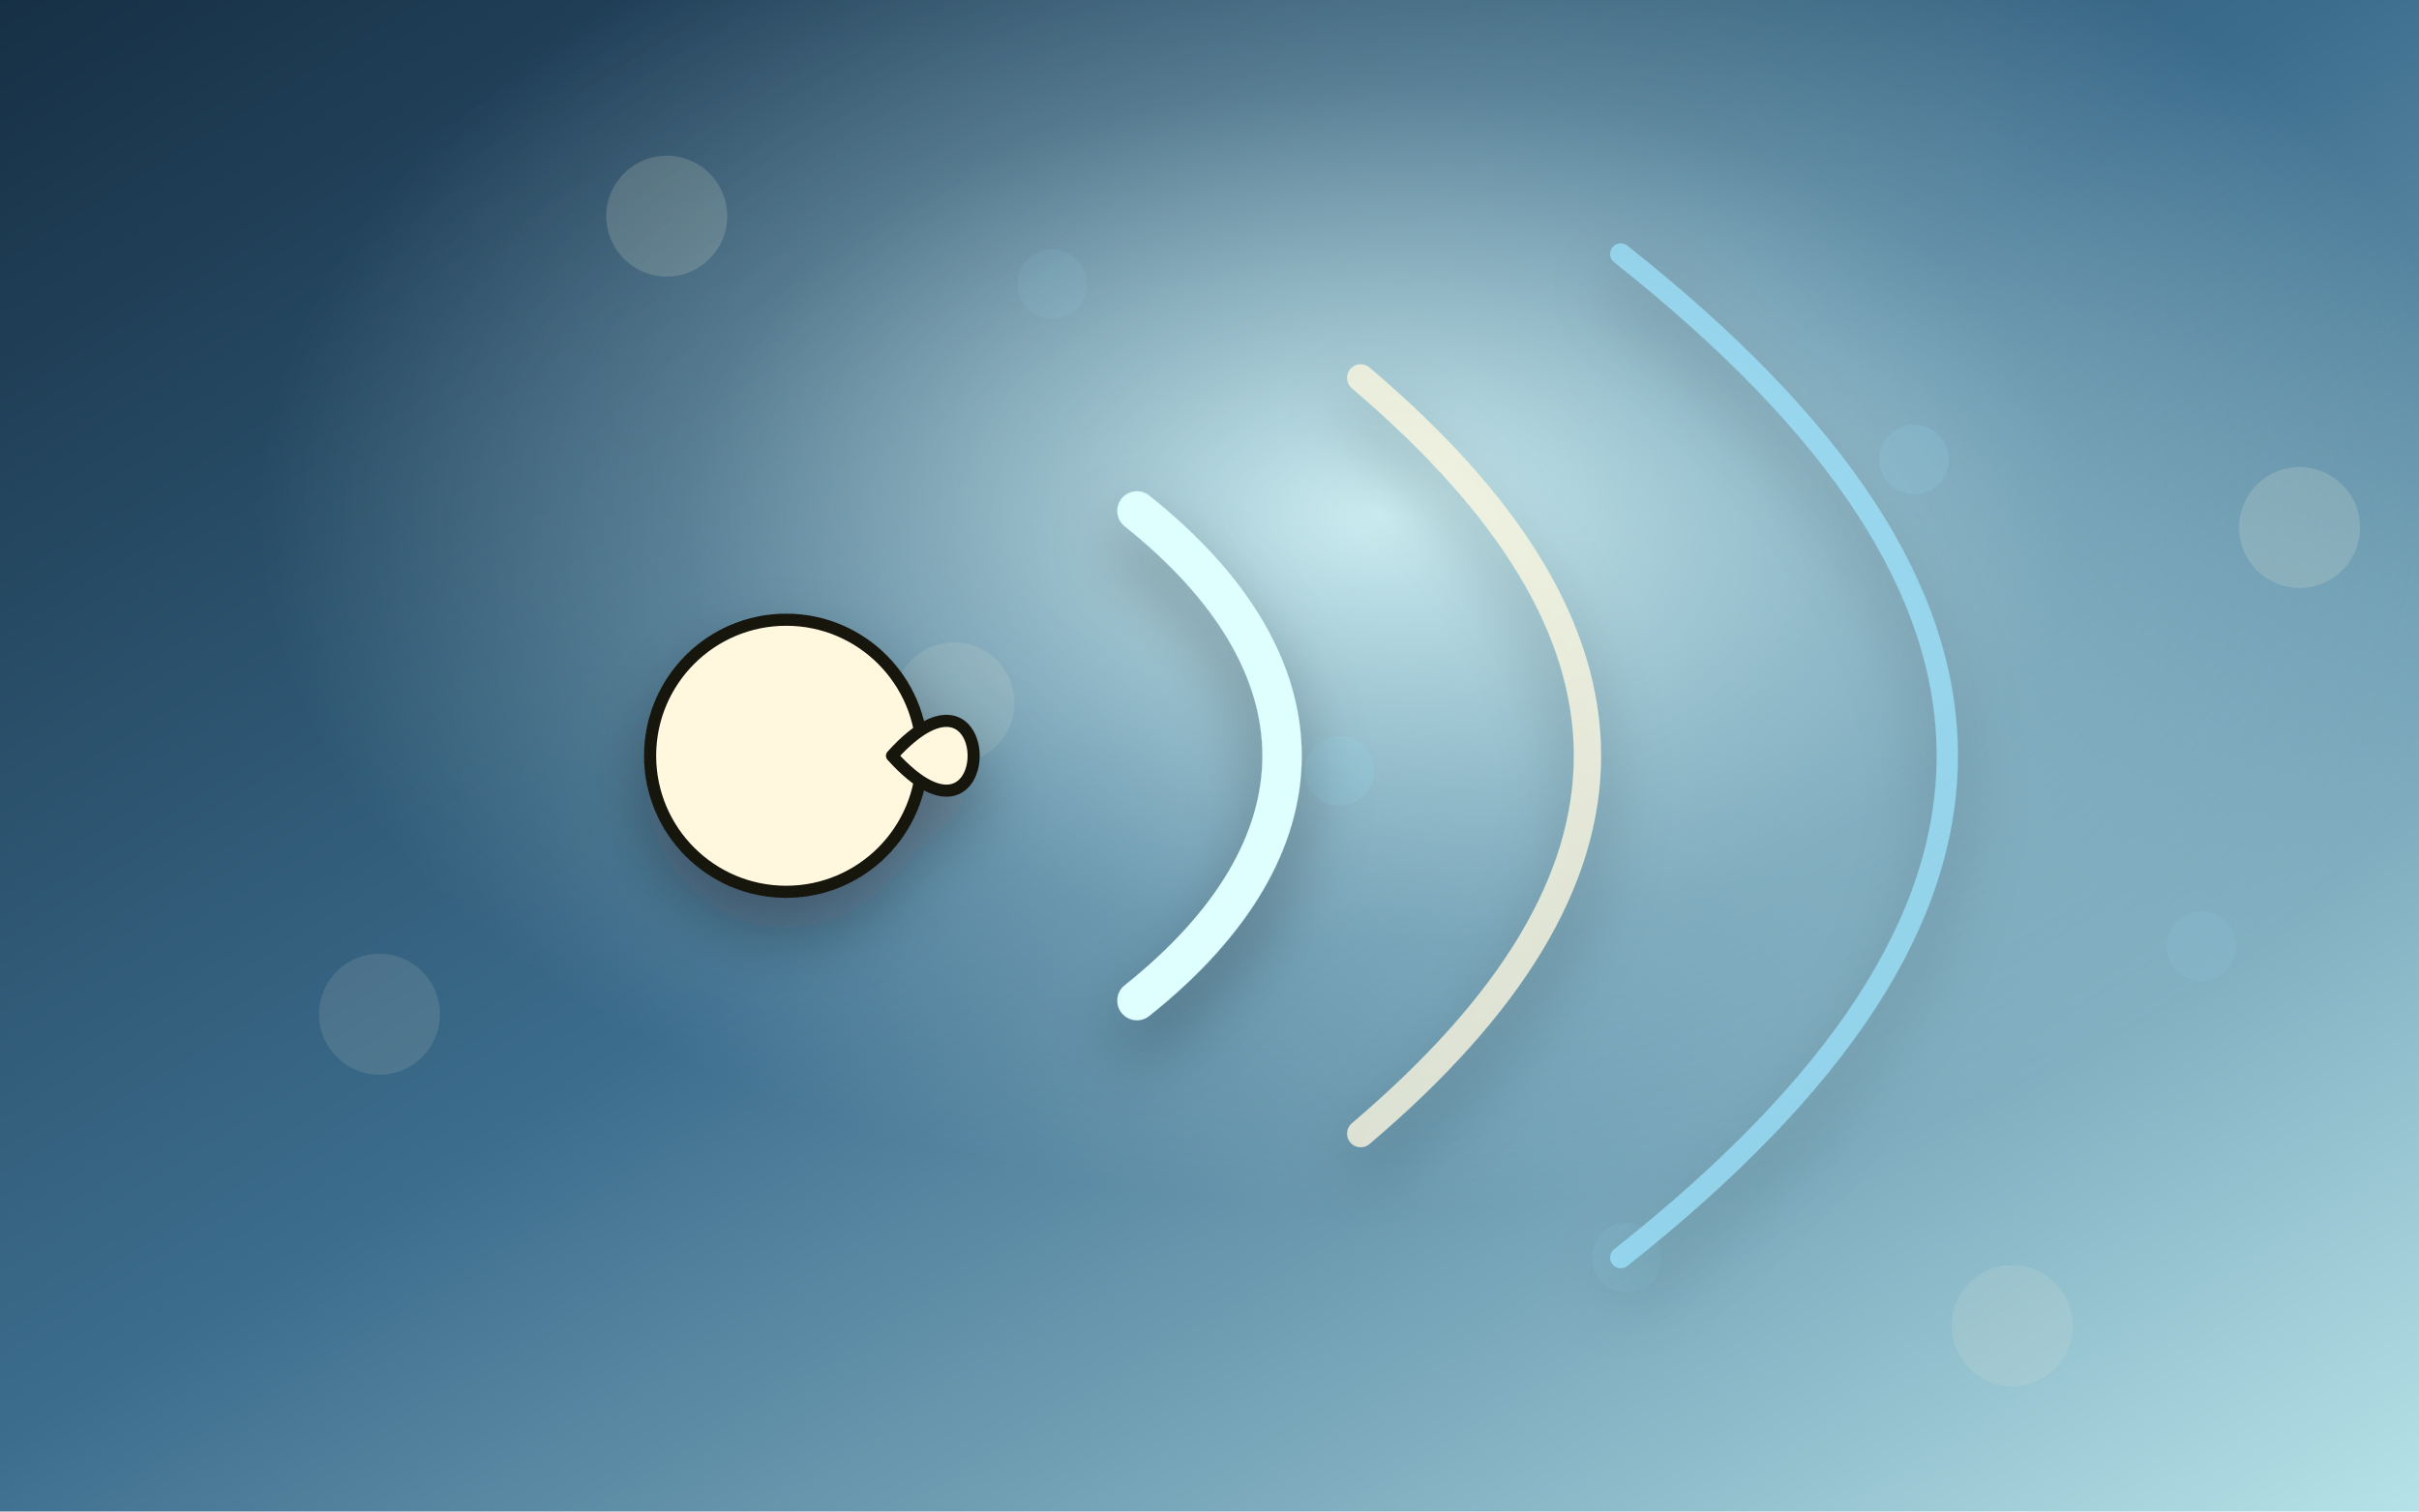
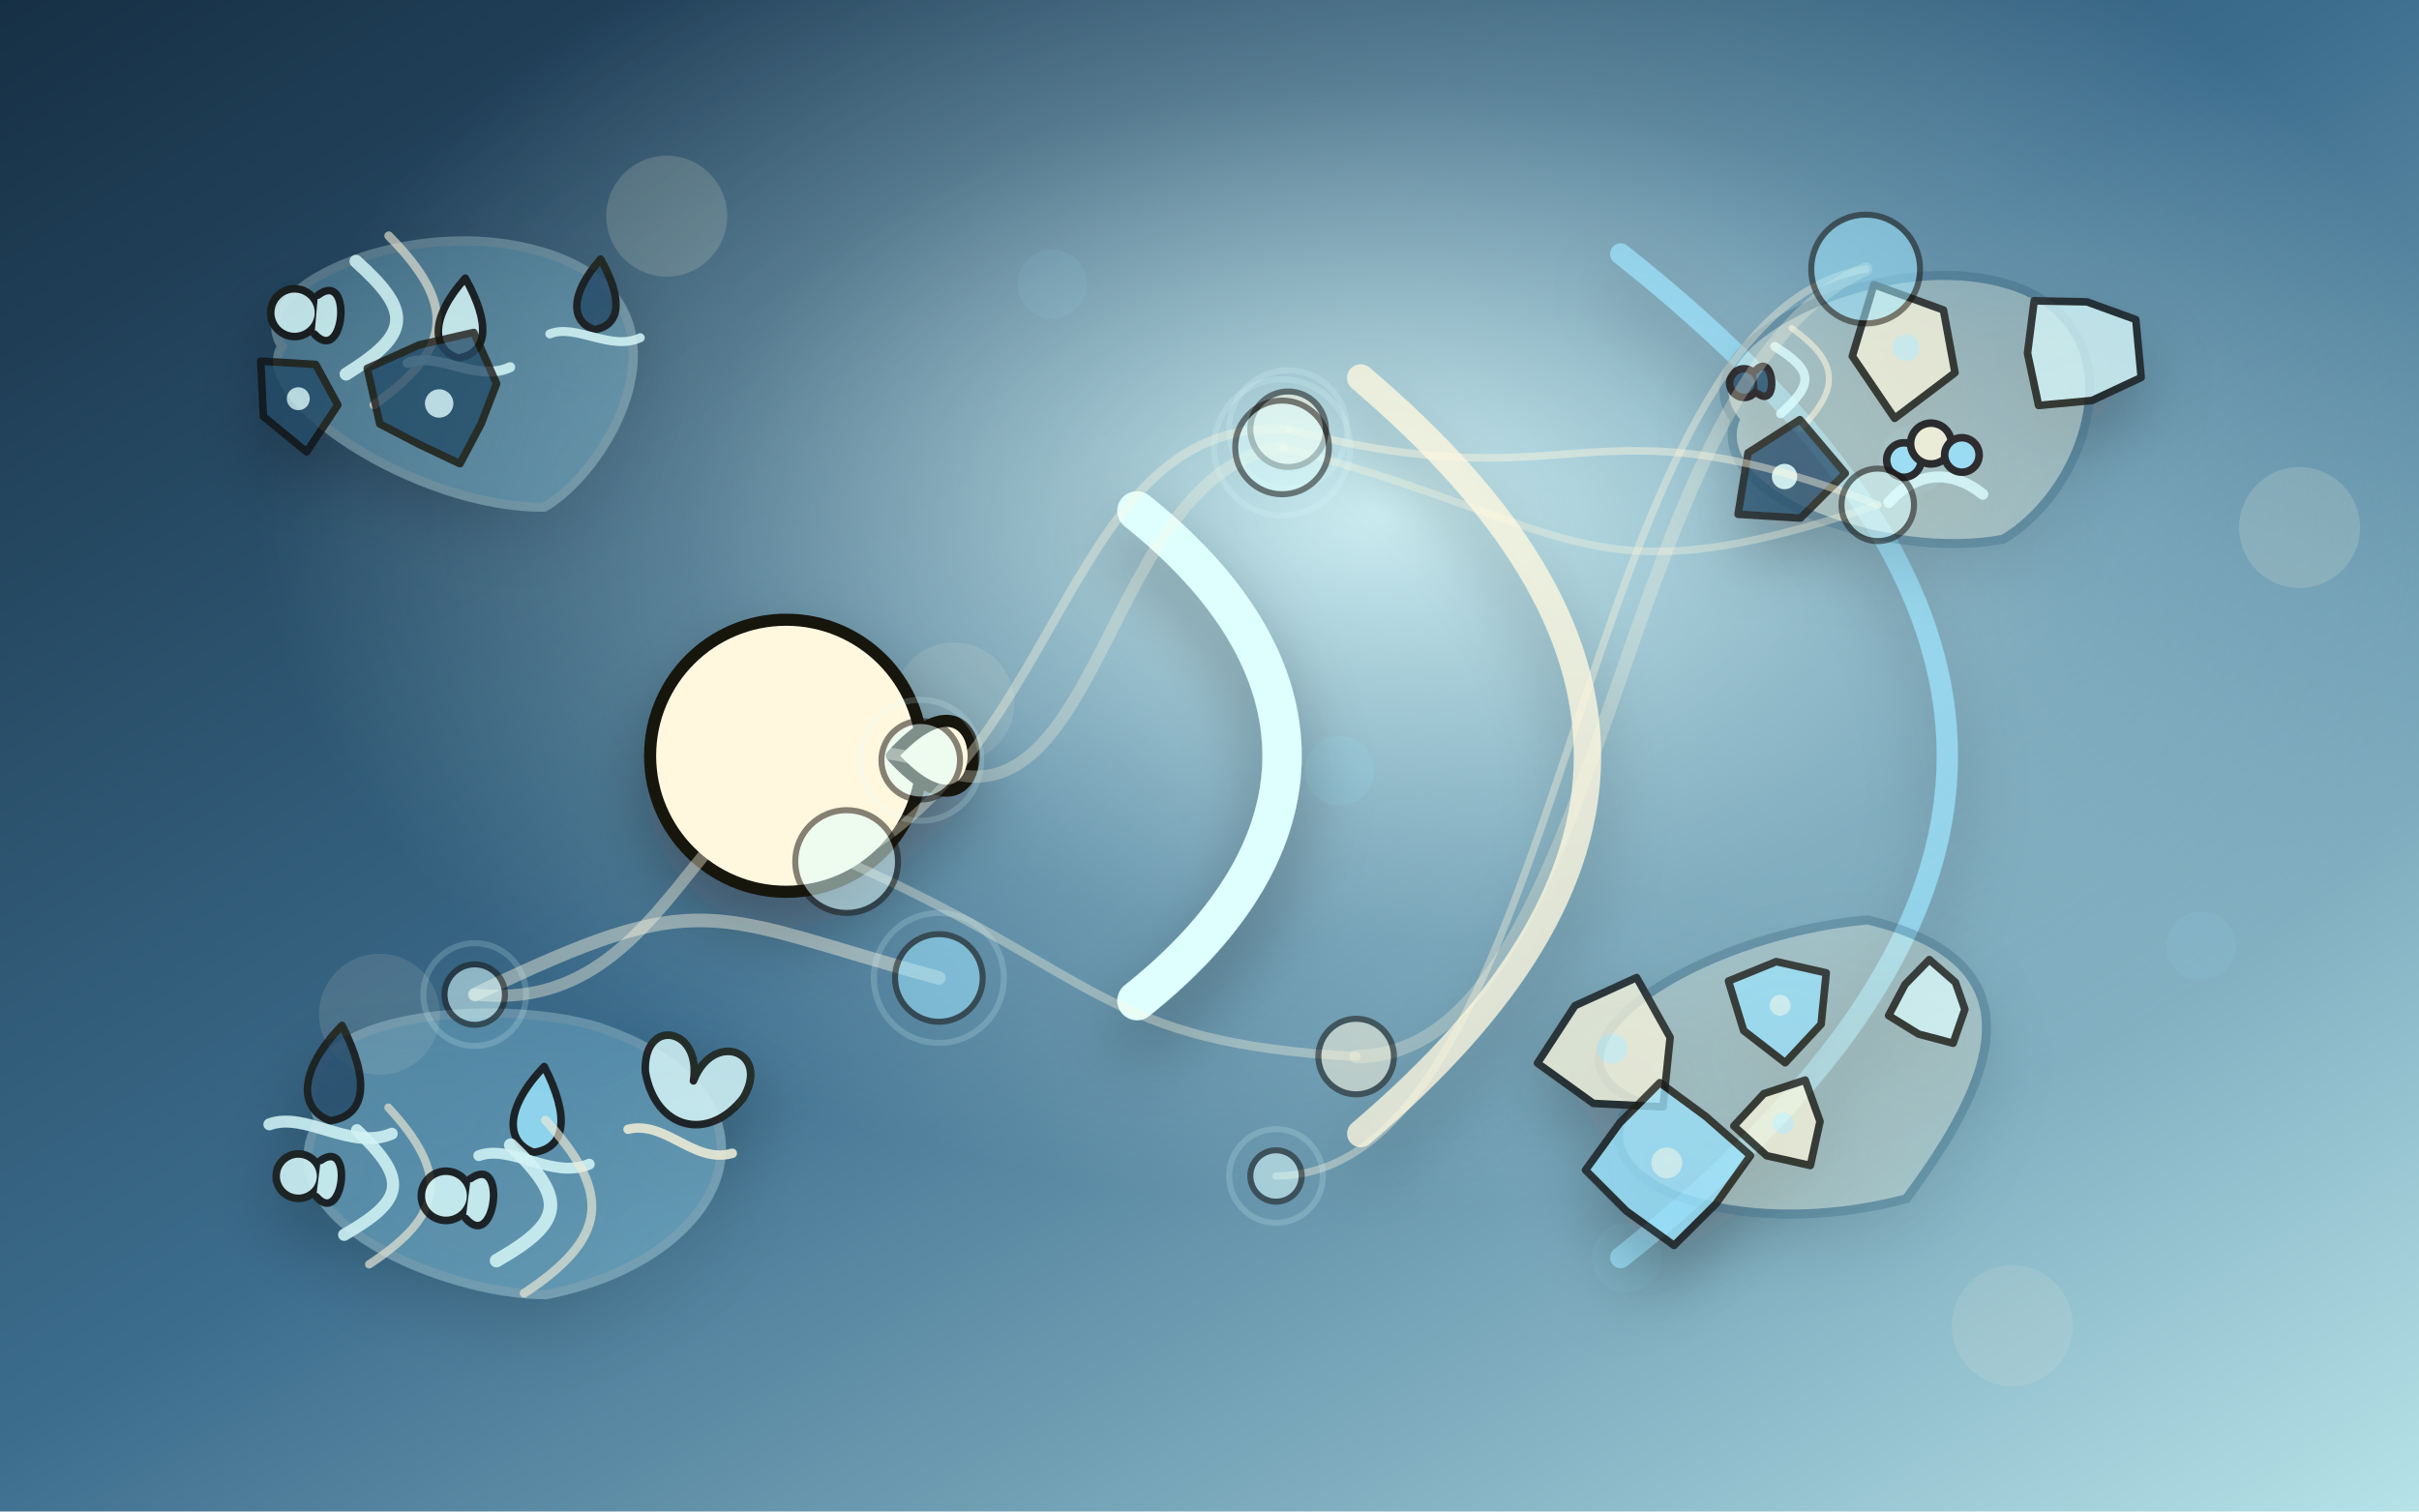
<svg xmlns="http://www.w3.org/2000/svg" width="1600" height="1000" viewBox="0 0 1600 1000" role="img" aria-labelledby="title desc">
  <defs>
    <linearGradient id="posterBg" x1="0" y1="0" x2="1" y2="1">
      <stop offset="0%" stop-color="#162f44" />
      <stop offset="48%" stop-color="#3c6d8d" />
      <stop offset="100%" stop-color="#b6e2e8" />
    </linearGradient>
    <radialGradient id="warmGlow" cx="57%" cy="34%" r="46%">
      <stop offset="0%" stop-color="#dfffff" stop-opacity=".88" />
      <stop offset="62%" stop-color="#dfffff" stop-opacity=".24" />
      <stop offset="100%" stop-color="#dfffff" stop-opacity="0" />
    </radialGradient>
    <filter id="posterShadow" x="-20%" y="-20%" width="140%" height="150%">
      <feDropShadow dx="0" dy="22" stdDeviation="22" flood-color="#140d08" flood-opacity=".32" />
    </filter>
    <filter id="hardInk" x="-20%" y="-20%" width="140%" height="150%">
      <feDropShadow dx="6" dy="8" stdDeviation="0" flood-color="#12100c" flood-opacity=".34" />
    </filter>
    <style>
      .ink { stroke: #16120d; stroke-width: 8; stroke-linecap: round; stroke-linejoin: round; }
      .thin { stroke: #16120d; stroke-width: 5; stroke-linecap: round; stroke-linejoin: round; }
    </style>
  </defs>
  <rect width="1600" height="1000" fill="url(#posterBg)" />
  <rect width="1600" height="1000" fill="url(#warmGlow)" />
  <circle cx="1456" cy="626" r="23" fill="#9ee6ff" opacity="0.08" />
  <circle cx="631" cy="465" r="40" fill="#fff8df" opacity="0.11" />
  <circle cx="1266" cy="304" r="23" fill="#9ee6ff" opacity="0.13" />
  <circle cx="441" cy="143" r="40" fill="#fff8df" opacity="0.16" />
  <circle cx="1076" cy="832" r="23" fill="#9ee6ff" opacity="0.08" />
  <circle cx="251" cy="671" r="40" fill="#fff8df" opacity="0.11" />
  <circle cx="886" cy="510" r="23" fill="#9ee6ff" opacity="0.13" />
  <circle cx="1521" cy="349" r="40" fill="#fff8df" opacity="0.16" />
  <circle cx="696" cy="188" r="23" fill="#9ee6ff" opacity="0.08" />
  <circle cx="1331" cy="877" r="40" fill="#fff8df" opacity="0.11" />
  <g filter="url(#posterShadow)">
    <g id="poster-sound-rings">
      <circle cx="520" cy="500" r="90" fill="#fff8df" class="ink" />
      <path d="M590 500 C662 420 662 580 590 500Z" fill="#fff8df" class="ink" />
      <path d="M752 338 C880 440 880 560 752 662" fill="none" stroke="#dfffff" stroke-width="26" stroke-linecap="round" />
      <path d="M900 250 C1100 420 1100 580 900 750" fill="none" stroke="#fff8df" stroke-width="18" stroke-linecap="round" opacity=".76" />
      <path d="M1072 168 C1360 396 1360 604 1072 832" fill="none" stroke="#9ee6ff" stroke-width="14" stroke-linecap="round" opacity=".7" />
    </g>
  </g>
+   <g id="semantic-layer-icons" filter="url(#posterShadow)">
+     <g transform="rotate(5.0 312.0 240.0)" opacity=".92">
+       <path d="M186.0 240.0 C157.0 205.0 256.0 149.0 341.0 161.0 C467.0 178.0 411.0 302.0 368.0 331.0 C283.0 339.0 167.0 275.0 186.0 240.0Z" fill="#9ee6ff" opacity=".28" stroke="#dfffff" stroke-width="6" />
+       <g opacity=".86">
+         <circle cx="192.4" cy="217.2" r="15.8" fill="#dfffff" class="thin" />
+         <path d="M206.8 204.3 C228.4 184.8 228.4 249.6 206.8 230.2" fill="#dfffff" class="thin" />
+         <path d="M229.9 179.8 C270.2 210.0 270.2 224.4 229.9 254.7" fill="none" stroke="#dfffff" stroke-width="8.6" stroke-linecap="round" />
+         <path d="M250.0 161.1 C299.0 202.8 299.0 231.6 250.0 273.4" fill="none" stroke="#fff8df" stroke-width="5.8" stroke-linecap="round" opacity=".72" />
+       </g>
+       <g opacity=".86">
+         <path d="M302.9 184.6 C281.5 213.2 285.0 233.6 302.9 237.7 C322.3 232.6 322.3 213.2 302.9 184.6Z" fill="#dfffff" class="thin" />
+         <path d="M269.8 243.8 C288.6 234.1 316.2 253.0 337.6 240.7" fill="none" stroke="#dfffff" stroke-width="6.6" stroke-linecap="round" />
+       </g>
+       <g opacity=".86">
+         <path d="M391.0 164.3 C372.1 189.5 375.2 207.5 391.0 211.1 C408.1 206.6 408.1 189.5 391.0 164.3Z" fill="#244b68" class="thin" />
+         <path d="M361.8 216.5 C378.4 208.0 402.7 224.6 421.6 213.8" fill="none" stroke="#dfffff" stroke-width="5.9" stroke-linecap="round" />
+       </g>
+       <g opacity=".78">
+         <polygon points="226.2,275.5 208.4,308.3 177.8,287.4 172.9,251.1 209.3,250.1" fill="#244b68" class="thin" />
+         <circle cx="199.8" cy="273.7" r="7.6" fill="#dfffff" />
+       </g>
+       <g opacity=".78">
+         <polygon points="321.7,279.7 310.1,307.2 282.1,296.8 255.0,285.6 243.5,249.7 276.3,231.3 311.6,219.9 329.6,252.3" fill="#244b68" class="thin" />
+         <circle cx="292.9" cy="268.7" r="9.4" fill="#dfffff" />
+       </g>
+     </g>
+     <g transform="rotate(-5.0 1272.0 267.0)" opacity=".92">
+       <path d="M1147.0 267.0 C1115.0 218.0 1227.0 173.0 1304.0 185.0 C1429.0 205.0 1384.0 329.0 1317.0 361.0 C1240.0 369.0 1125.0 316.0 1147.0 267.0Z" fill="#fff8df" opacity=".28" stroke="#244b68" stroke-width="6" />
+       <g opacity=".86">
+         <circle cx="1155.2" cy="243.2" r="9.5" fill="#244b68" class="thin" />
+         <path d="M1163.8 235.4 C1176.7 223.8 1176.7 262.5 1163.8 250.9" fill="#244b68" class="thin" />
+         <path d="M1177.5 220.8 C1201.6 238.9 1201.6 247.5 1177.5 265.5" fill="none" stroke="#dfffff" stroke-width="6.0" stroke-linecap="round" />
+         <path d="M1189.6 209.6 C1218.8 234.6 1218.8 251.8 1189.6 276.7" fill="none" stroke="#fff8df" stroke-width="4.0" stroke-linecap="round" opacity=".72" />
+       </g>
+       <g opacity=".78">
+         <polygon points="1294.8,248.5 1252.4,275.1 1228.1,231.7 1246.4,185.8 1290.8,206.5" fill="#fff8df" class="thin" />
+         <circle cx="1263.9" cy="229.2" r="9.0" fill="#dfffff" />
+       </g>
+       <g opacity=".78">
+         <polygon points="1417.2,262.4 1383.5,274.7 1348.0,274.9 1343.7,239.8 1351.1,205.7 1385.8,209.4 1417.0,223.9" fill="#dfffff" class="thin" />
+         <circle cx="1377.2" cy="241.2" r="8.7" fill="#dfffff" />
+       </g>
+       <g opacity=".78">
+         <polygon points="1216.7,308.5 1184.6,335.4 1143.7,329.3 1153.8,289.4 1189.9,270.5" fill="#244b68" class="thin" />
+         <circle cx="1176.5" cy="307.1" r="8.4" fill="#dfffff" />
+       </g>
+       <g opacity=".86">
+         <path d="M1243.7 330.2 C1263.4 311.4 1286.3 311.4 1306.1 330.2" fill="none" stroke="#dfffff" stroke-width="7.3" stroke-linecap="round" />
+         <circle cx="1256.1" cy="303.1" r="11.4" fill="#9ee6ff" class="thin" />
+         <circle cx="1274.9" cy="293.8" r="13.5" fill="#fff8df" class="thin" />
+         <circle cx="1294.6" cy="303.1" r="11.4" fill="#9ee6ff" class="thin" />
+       </g>
+     </g>
+     <g transform="rotate(7.0 346.0 758.0)" opacity=".92">
+       <path d="M210.0 758.0 C170.0 689.0 319.0 662.0 386.0 674.0 C522.0 702.0 495.0 814.0 373.0 854.0 C306.0 862.0 180.0 827.0 210.0 758.0Z" fill="#9ee6ff" opacity=".28" stroke="#dfffff" stroke-width="6" />
+       <g opacity=".86">
+         <path d="M217.4 693.6 C191.7 727.8 196.0 752.2 217.4 757.1 C240.5 751.0 240.5 727.8 217.4 693.6Z" fill="#244b68" class="thin" />
+         <path d="M177.7 764.4 C200.3 752.8 233.2 775.4 258.8 760.7" fill="none" stroke="#dfffff" stroke-width="7.9" stroke-linecap="round" />
+       </g>
+       <g opacity=".86">
+         <path d="M353.5 704.3 C330.4 735.1 334.2 757.1 353.5 761.5 C374.4 756.0 374.4 735.1 353.5 704.3Z" fill="#9ee6ff" class="thin" />
+         <path d="M317.7 768.1 C338.1 757.7 367.8 778.0 390.9 764.8" fill="none" stroke="#dfffff" stroke-width="7.2" stroke-linecap="round" />
+       </g>
+       <g transform="rotate(8 452.6 710.4)" opacity=".84">
+         <path d="M419.1 704.2 C408.0 669.5 447.6 665.8 451.4 701.8 C455.1 665.8 496.0 669.5 486.1 704.2 C471.2 739.0 435.2 739.0 419.1 704.2Z" fill="#dfffff" class="thin" />
+         <path d="M417.9 743.9 C440.2 731.5 466.2 755.1 488.6 741.4" fill="none" stroke="#fff8df" stroke-width="6.2" stroke-linecap="round" />
+       </g>
+       <g opacity=".86">
+         <circle cx="200.9" cy="796.1" r="14.7" fill="#dfffff" class="thin" />
+         <path d="M214.3 784.0 C234.4 765.9 234.4 826.2 214.3 808.1" fill="#dfffff" class="thin" />
+         <path d="M235.7 761.2 C273.3 789.4 273.3 802.8 235.7 830.9" fill="none" stroke="#dfffff" stroke-width="8.0" stroke-linecap="round" />
+         <path d="M254.5 743.8 C300.1 782.7 300.1 809.5 254.5 848.3" fill="none" stroke="#fff8df" stroke-width="5.4" stroke-linecap="round" opacity=".72" />
+       </g>
+       <g opacity=".86">
+         <circle cx="299.4" cy="797.1" r="16.3" fill="#dfffff" class="thin" />
+         <path d="M314.2 783.8 C336.4 763.8 336.4 830.4 314.2 810.4" fill="#dfffff" class="thin" />
+         <path d="M337.8 758.6 C379.3 789.7 379.3 804.5 337.8 835.6" fill="none" stroke="#dfffff" stroke-width="8.9" stroke-linecap="round" />
+         <path d="M358.6 739.4 C408.9 782.3 408.9 811.9 358.6 854.8" fill="none" stroke="#fff8df" stroke-width="5.9" stroke-linecap="round" opacity=".72" />
+       </g>
+     </g>
+     <g transform="rotate(-11.0 1190.0 706.0)" opacity=".92">
+       <path d="M1078.0 706.0 C1015.0 660.0 1137.0 607.0 1253.0 619.0 C1365.0 670.0 1312.0 742.0 1243.0 805.0 C1127.0 813.0 1025.0 752.0 1078.0 706.0Z" fill="#fff8df" opacity=".28" stroke="#244b68" stroke-width="6" />
+       <g opacity=".78">
+         <polygon points="1110.0,670.4 1096.6,714.6 1051.8,703.6 1020.6,670.4 1052.2,637.8 1095.8,627.3" fill="#fff8df" class="thin" />
+         <circle cx="1071.0" cy="670.4" r="9.9" fill="#dfffff" />
+       </g>
+       <g opacity=".78">
+         <polygon points="1209.7,680.9 1181.5,701.4 1158.6,675.3 1155.0,641.2 1188.5,634.6 1219.5,648.2" fill="#9ee6ff" class="thin" />
+         <circle cx="1185.5" cy="663.4" r="6.9" fill="#dfffff" />
+       </g>
+       <g opacity=".78">
+         <polygon points="1304.9,689.4 1293.0,709.9 1271.7,699.6 1254.6,683.8 1269.2,665.7 1288.1,652.6 1302.2,670.7" fill="#dfffff" class="thin" />
+         <circle cx="1284.0" cy="681.4" r="6.2" fill="#dfffff" />
+       </g>
+       <g opacity=".78">
+         <polygon points="1147.2,757.3 1118.6,784.4 1086.3,806.0 1059.7,777.7 1038.3,745.9 1066.3,719.8 1097.6,698.5 1123.2,726.3" fill="#9ee6ff" class="thin" />
+         <circle cx="1092.0" cy="751.5" r="10.2" fill="#dfffff" />
+       </g>
+       <g opacity=".78">
+         <polygon points="1196.7,743.9 1184.9,771.3 1157.7,759.4 1140.2,736.0 1163.7,718.8 1192.3,715.2" fill="#fff8df" class="thin" />
+         <circle cx="1172.5" cy="740.5" r="7.1" fill="#dfffff" />
+       </g>
+     </g>
+   </g>
+   <g id="root-constellation">
+     <path d="M844.0 778.0 C1039.0 777.0 1039.0 210.0 1234.0 178.0" fill="none" stroke="#fff8df" stroke-width="5" stroke-linecap="round" opacity="0.37" />
+     <path d="M1234.0 178.0 C1065.5 253.0 1065.5 698.0 897.0 699.0" fill="none" stroke="#fff8df" stroke-width="9" stroke-linecap="round" opacity="0.28" />
+     <path d="M897.0 699.0 C728.5 690.0 728.5 645.0 560.0 570.0" fill="none" stroke="#fff8df" stroke-width="6" stroke-linecap="round" opacity="0.34" />
+     <path d="M560.0 570.0 C706.0 494.0 706.0 275.0 852.0 284.0" fill="none" stroke="#fff8df" stroke-width="6" stroke-linecap="round" opacity="0.35" />
+     <path d="M852.0 284.0 C1047.0 335.0 1047.0 258.0 1242.0 334.0" fill="none" stroke="#fff8df" stroke-width="5" stroke-linecap="round" opacity="0.43" />
+     <path d="M1242.0 334.0 C1045.0 400.0 1045.0 347.0 848.0 296.0" fill="none" stroke="#fff8df" stroke-width="5" stroke-linecap="round" opacity="0.33" />
+     <path d="M848.0 296.0 C728.5 312.0 728.5 569.0 609.0 503.0" fill="none" stroke="#fff8df" stroke-width="8" stroke-linecap="round" opacity="0.28" />
+     <path d="M609.0 503.0 C461.5 461.0 461.5 674.0 314.0 658.0" fill="none" stroke="#fff8df" stroke-width="8" stroke-linecap="round" opacity="0.40" />
+     <path d="M314.0 658.0 C467.5 584.0 467.5 605.0 621.0 647.0" fill="none" stroke="#fff8df" stroke-width="9" stroke-linecap="round" opacity="0.42" />
+     <circle cx="844.0" cy="778.0" r="17" fill="#dfffff" opacity=".52" stroke="#16120d" stroke-width="4" />
+     <circle cx="844.0" cy="778.0" r="31" fill="none" stroke="#dfffff" stroke-width="4" opacity=".18" />
+     <circle cx="1234.0" cy="178.0" r="36" fill="#9ee6ff" opacity=".52" stroke="#16120d" stroke-width="4" />
+     <circle cx="897.0" cy="699.0" r="25" fill="#fff8df" opacity=".52" stroke="#16120d" stroke-width="4" />
+     <circle cx="560.0" cy="570.0" r="34" fill="#dfffff" opacity=".52" stroke="#16120d" stroke-width="4" />
+     <circle cx="852.0" cy="284.0" r="25" fill="#fff8df" opacity=".52" stroke="#16120d" stroke-width="4" />
+     <circle cx="852.0" cy="284.0" r="39" fill="none" stroke="#dfffff" stroke-width="4" opacity=".18" />
+     <circle cx="1242.0" cy="334.0" r="24" fill="#dfffff" opacity=".52" stroke="#16120d" stroke-width="4" />
+     <circle cx="848.0" cy="296.0" r="31" fill="#dfffff" opacity=".52" stroke="#16120d" stroke-width="4" />
+     <circle cx="848.0" cy="296.0" r="45" fill="none" stroke="#dfffff" stroke-width="4" opacity=".18" />
+     <circle cx="609.0" cy="503.0" r="26" fill="#dfffff" opacity=".52" stroke="#16120d" stroke-width="4" />
+     <circle cx="609.0" cy="503.0" r="40" fill="none" stroke="#dfffff" stroke-width="4" opacity=".18" />
+     <circle cx="314.0" cy="658.0" r="20" fill="#dfffff" opacity=".52" stroke="#16120d" stroke-width="4" />
+     <circle cx="314.0" cy="658.0" r="34" fill="none" stroke="#dfffff" stroke-width="4" opacity=".18" />
+     <circle cx="621.0" cy="647.0" r="29" fill="#9ee6ff" opacity=".52" stroke="#16120d" stroke-width="4" />
+     <circle cx="621.0" cy="647.0" r="43" fill="none" stroke="#dfffff" stroke-width="4" opacity=".18" />
+   </g>
</svg>
